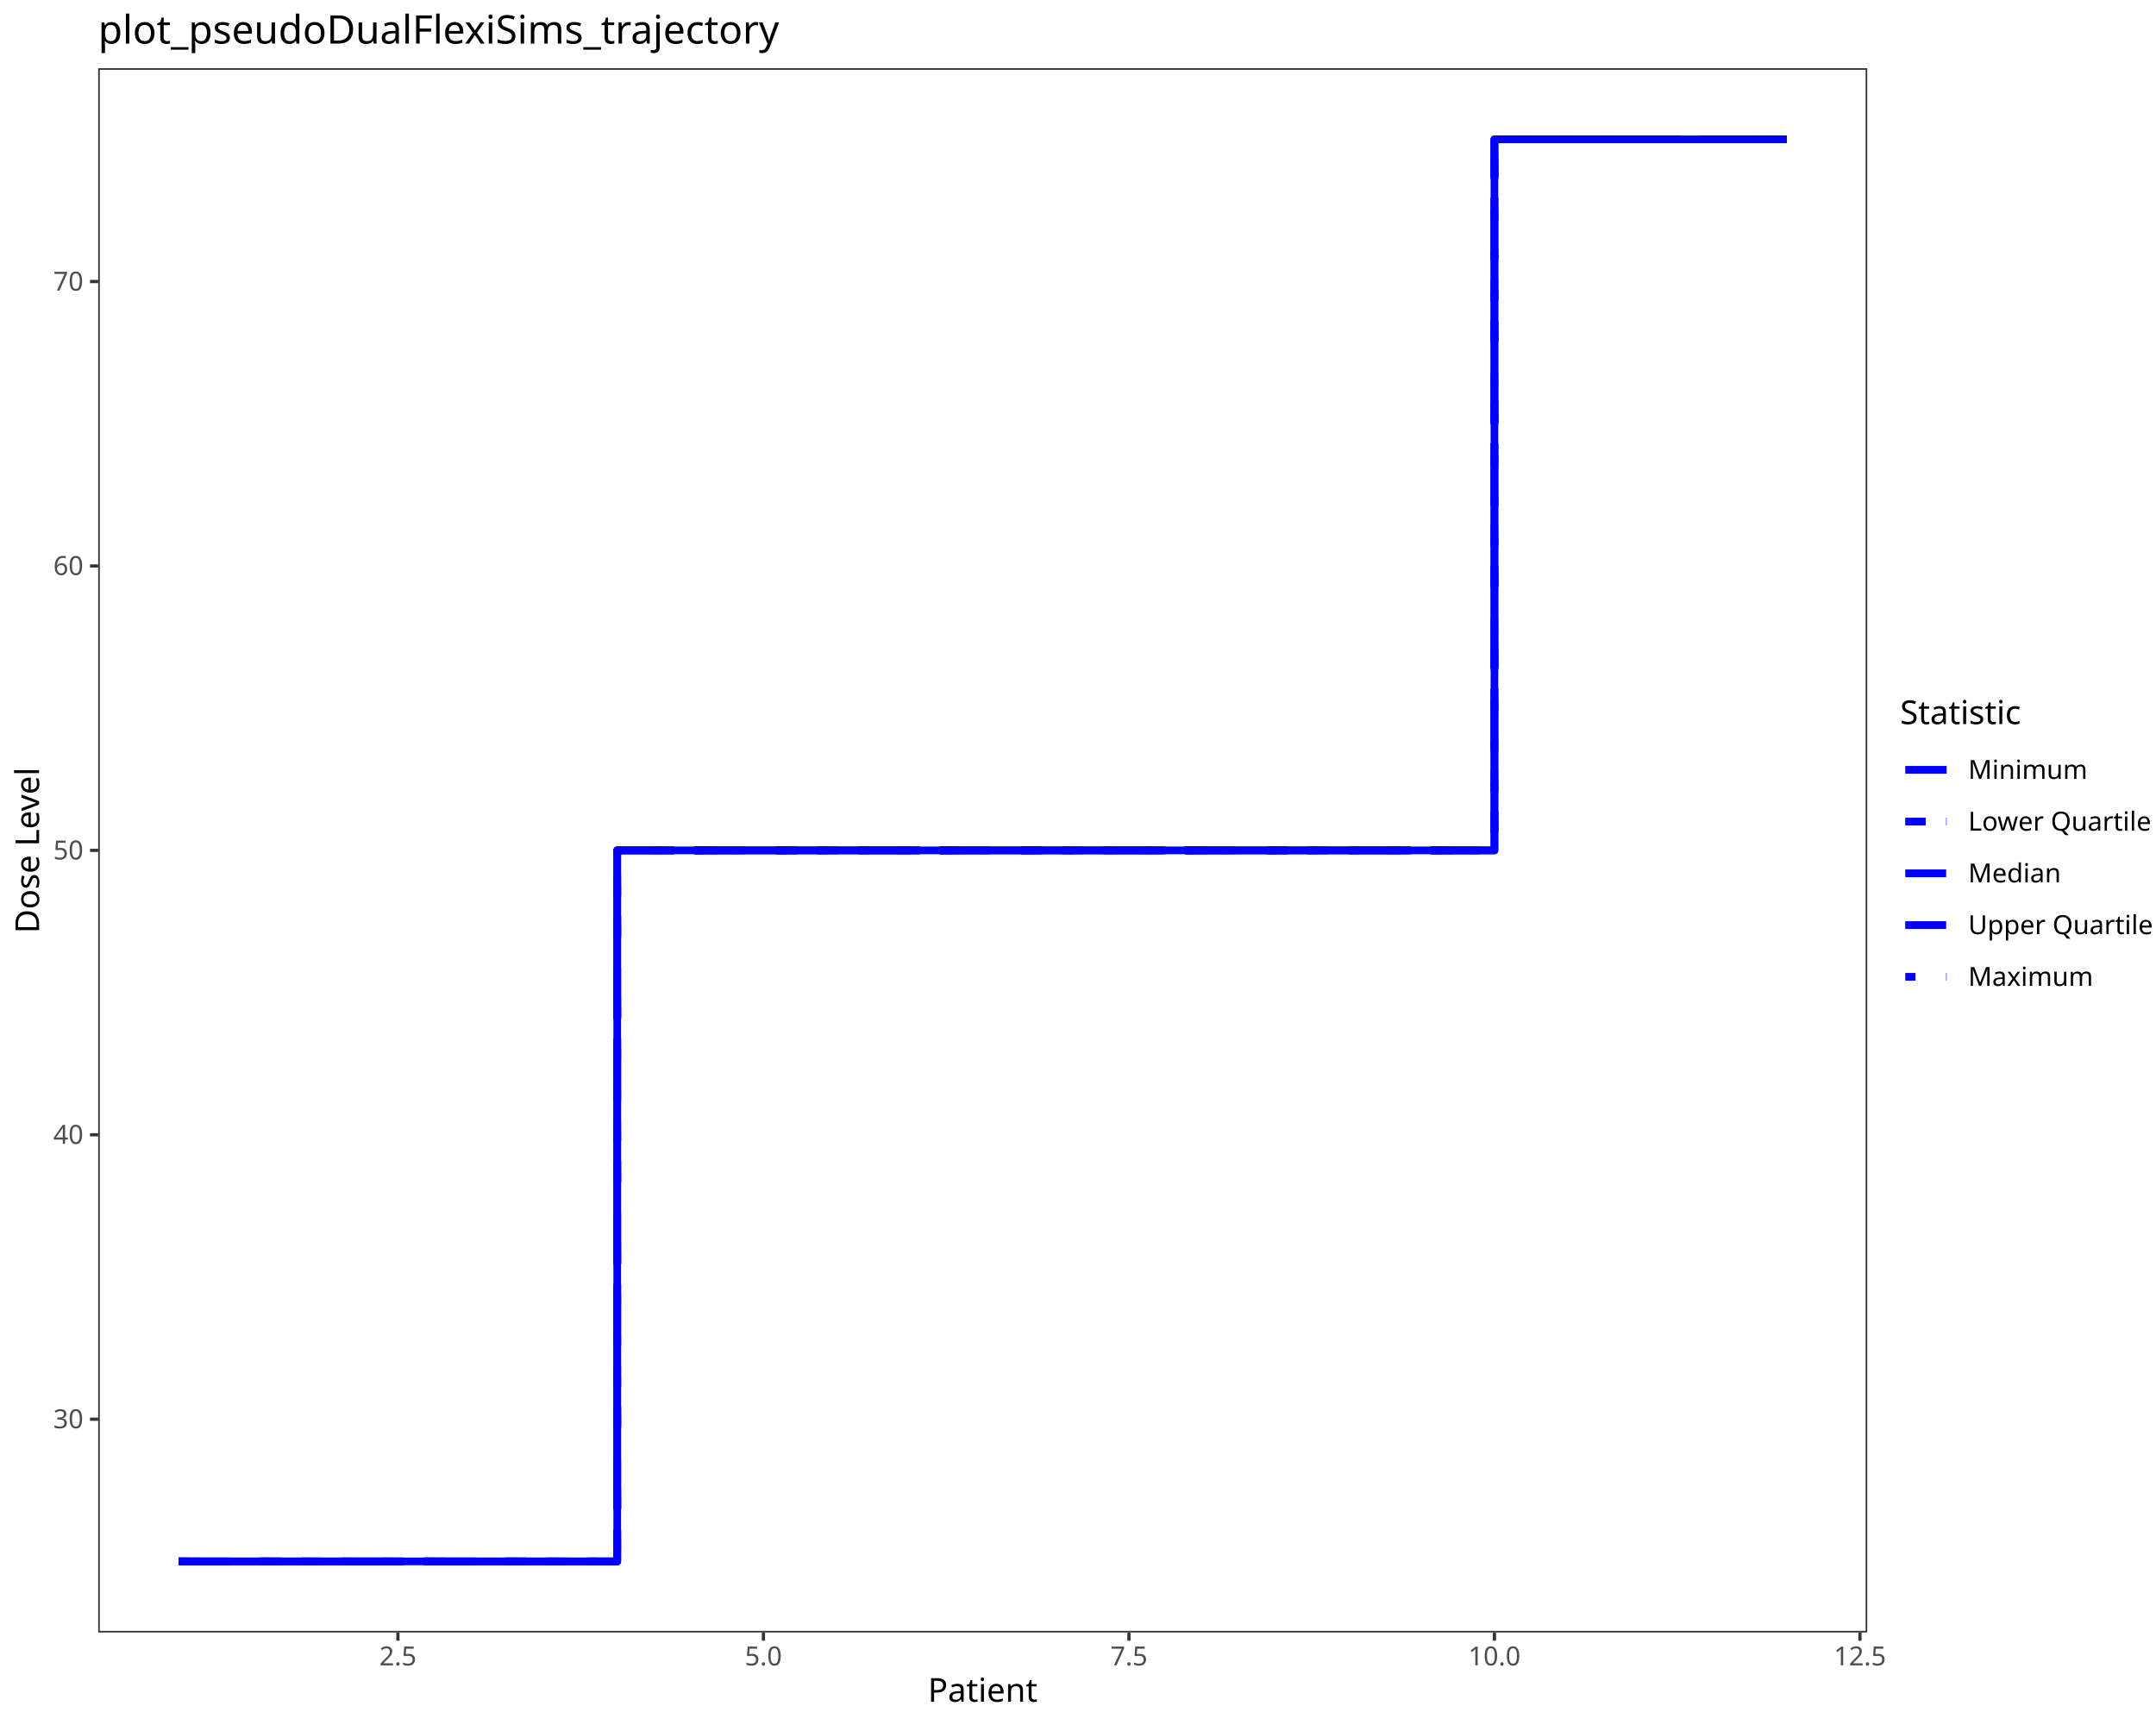
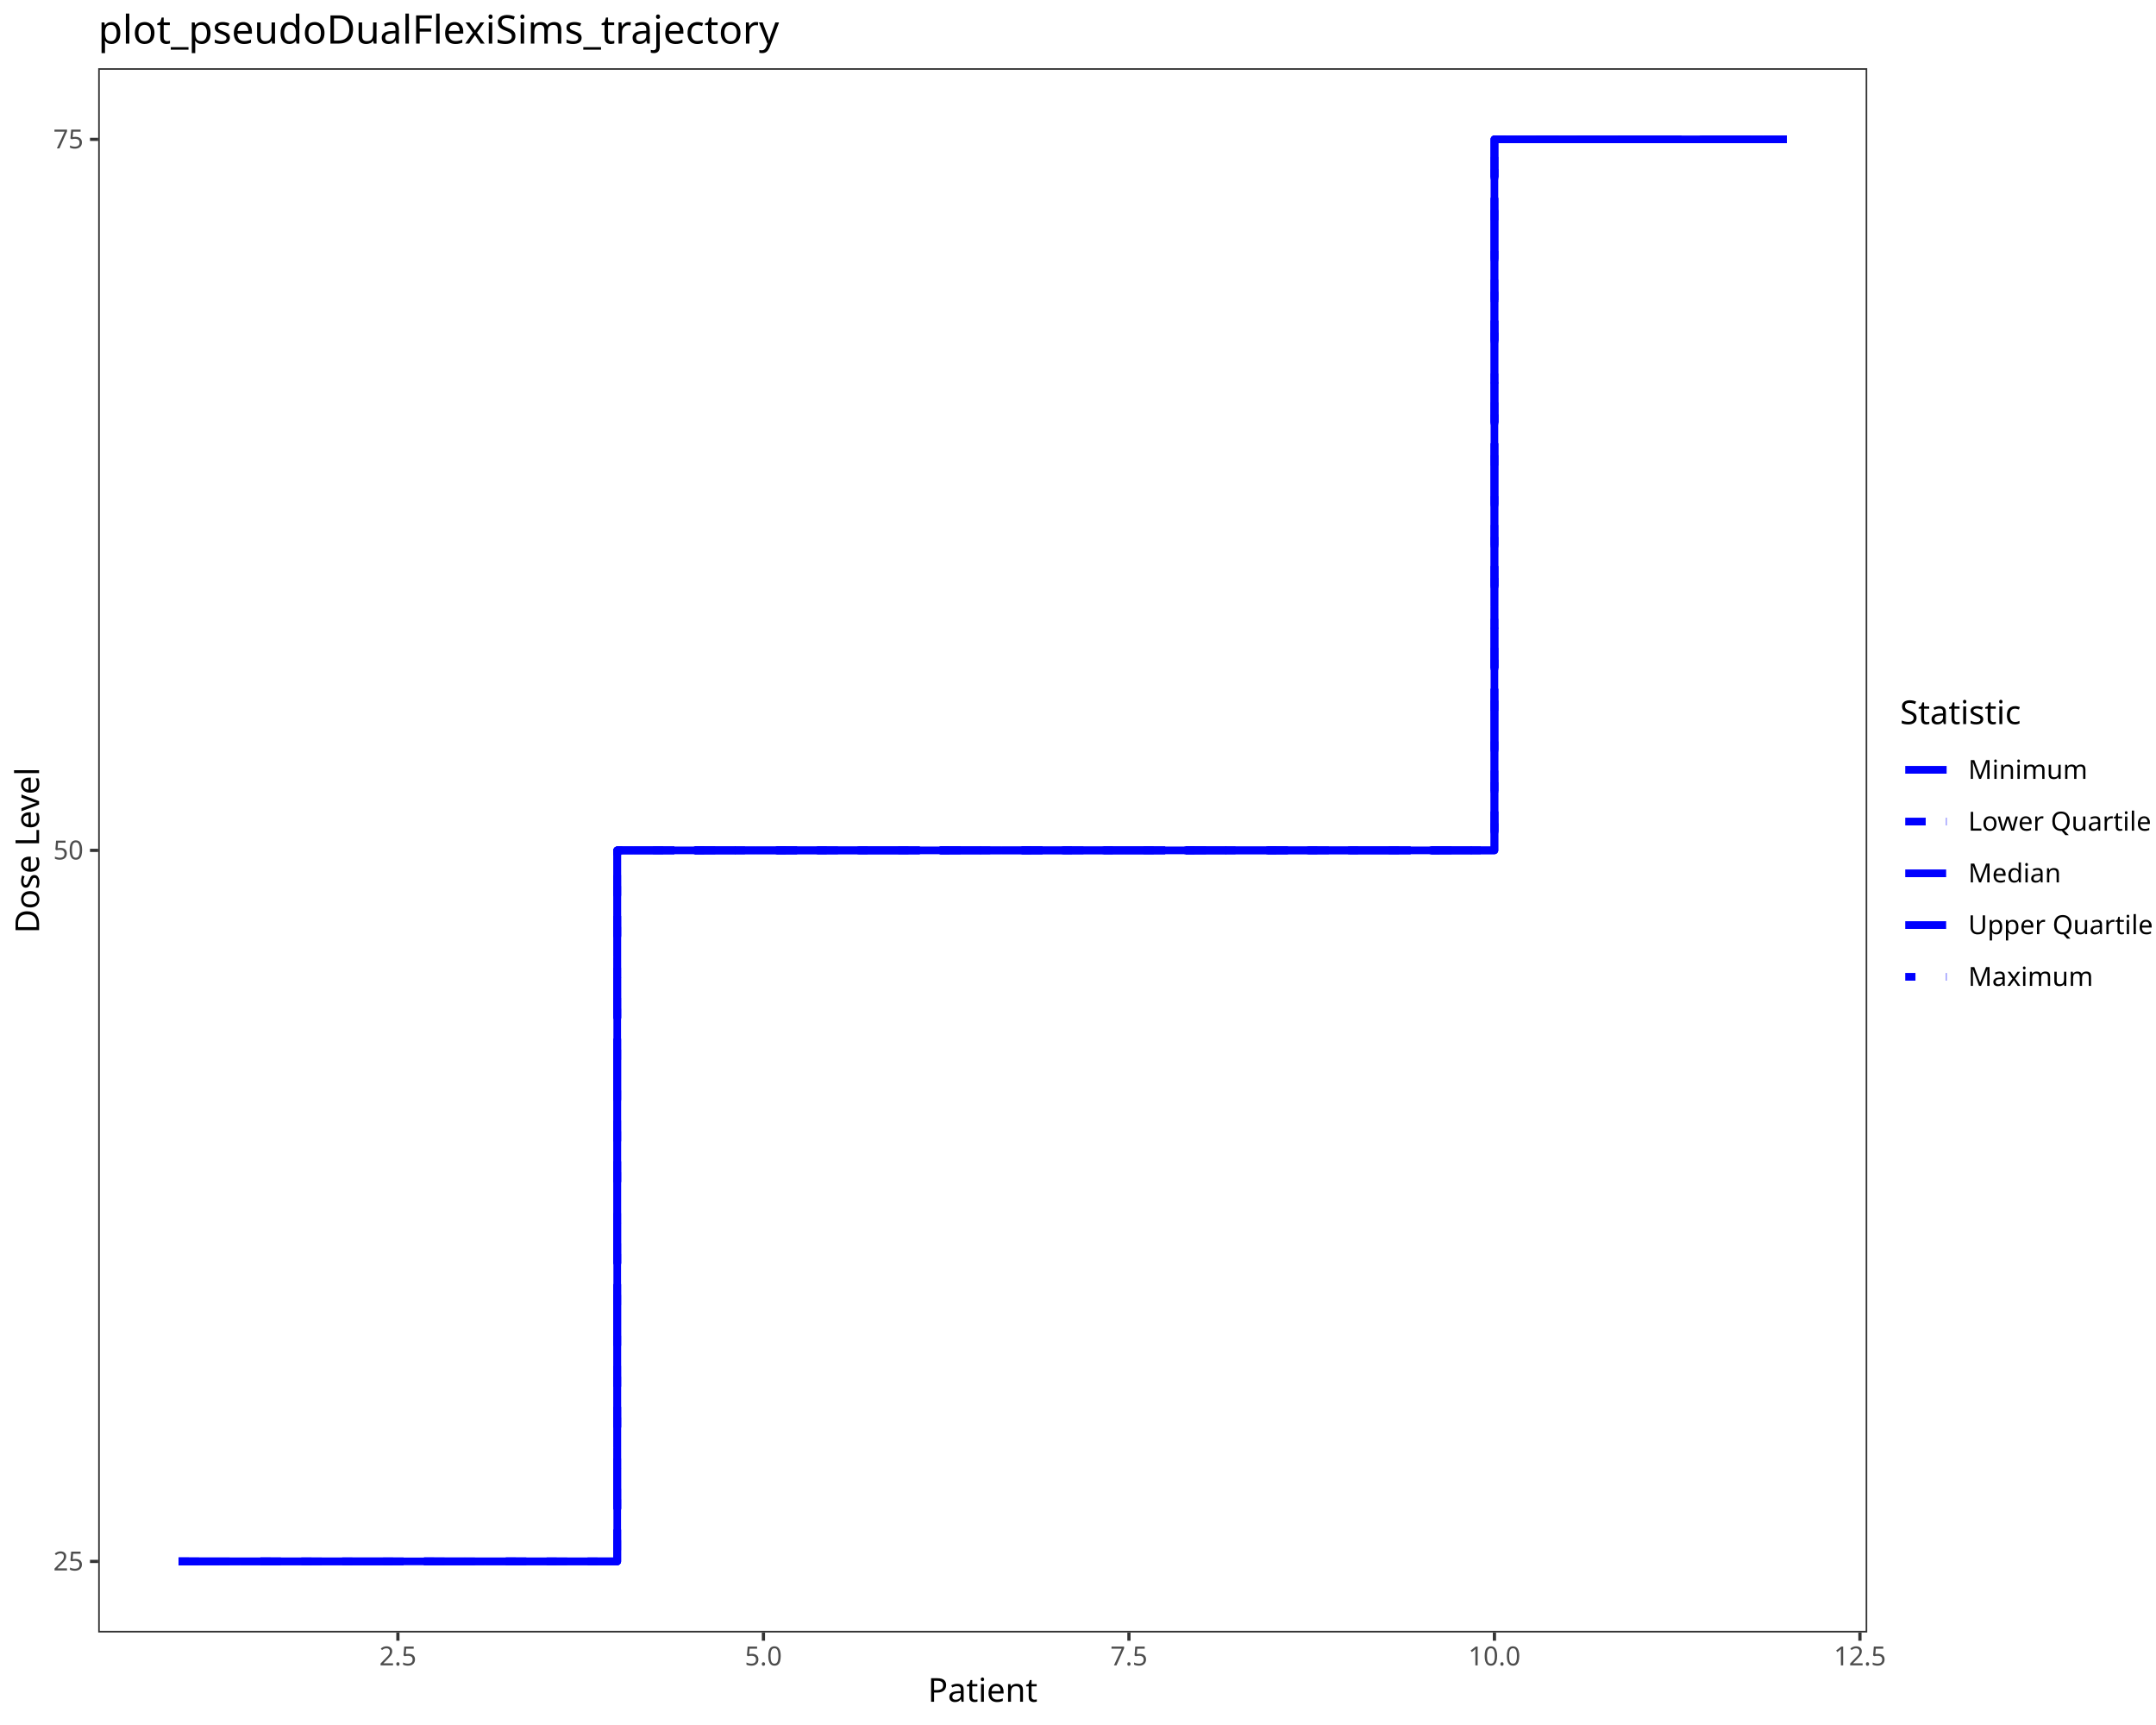
<svg xmlns="http://www.w3.org/2000/svg" class="svglite" data-engine-version="2.0" width="720.00pt" height="576.00pt" viewBox="0 0 720.00 576.00">
  <defs>
    <style type="text/css">
    .svglite line, .svglite polyline, .svglite polygon, .svglite path, .svglite rect, .svglite circle {
      fill: none;
      stroke: #000000;
      stroke-linecap: round;
      stroke-linejoin: round;
      stroke-miterlimit: 10.00;
    }
  </style>
  </defs>
  <rect width="100%" height="100%" style="stroke: none; fill: #FFFFFF;" />
  <defs>
    <clipPath id="cpMC4wMHw3MjAuMDB8MC4wMHw1NzYuMDA=">
      <rect x="0.00" y="0.00" width="720.00" height="576.00" />
    </clipPath>
  </defs>
  <g clip-path="url(#cpMC4wMHw3MjAuMDB8MC4wMHw1NzYuMDA=)">
    <rect x="0.00" y="0.00" width="720.00" height="576.00" style="stroke-width: 1.07; stroke: #FFFFFF; fill: #FFFFFF;" />
  </g>
  <defs>
    <clipPath id="cpMzIuNzl8NjIzLjU3fDIyLjc4fDU0NS4xMQ==">
      <rect x="32.79" y="22.78" width="590.78" height="522.33" />
    </clipPath>
  </defs>
  <g clip-path="url(#cpMzIuNzl8NjIzLjU3fDIyLjc4fDU0NS4xMQ==)">
    <rect x="32.79" y="22.78" width="590.78" height="522.33" style="stroke-width: 1.07; stroke: none; fill: #FFFFFF;" />
    <polyline points="59.65,521.37 108.47,521.37 108.47,521.37 157.30,521.37 157.30,521.37 206.12,521.37 206.12,283.95 254.95,283.95 254.95,283.95 303.77,283.95 303.77,283.95 352.60,283.95 352.60,283.95 401.42,283.95 401.42,283.95 450.24,283.95 450.24,283.95 499.07,283.95 499.07,46.53 547.89,46.53 547.89,46.53 596.72,46.53 596.72,46.53 " style="stroke-width: 2.56; stroke: #0000FF; stroke-linecap: butt;" />
    <polyline points="59.65,521.37 108.47,521.37 108.47,521.37 157.30,521.37 157.30,521.37 206.12,521.37 206.12,283.95 254.95,283.95 254.95,283.95 303.77,283.95 303.77,283.95 352.60,283.95 352.60,283.95 401.42,283.95 401.42,283.95 450.24,283.95 450.24,283.95 499.07,283.95 499.07,46.53 547.89,46.53 547.89,46.53 596.72,46.53 596.72,46.53 " style="stroke-width: 2.56; stroke: #0000FF; stroke-dasharray: 6.83,6.83; stroke-linecap: butt;" />
    <polyline points="59.65,521.37 108.47,521.37 108.47,521.37 157.30,521.37 157.30,521.37 206.12,521.37 206.12,283.95 254.95,283.95 254.95,283.95 303.77,283.95 303.77,283.95 352.60,283.95 352.60,283.95 401.42,283.95 401.42,283.95 450.24,283.95 450.24,283.95 499.07,283.95 499.07,46.53 547.89,46.53 547.89,46.53 596.72,46.53 596.72,46.53 " style="stroke-width: 2.56; stroke: #0000FF; stroke-dasharray: 13.66,6.83; stroke-linecap: butt;" />
    <polyline points="59.65,521.37 108.47,521.37 108.47,521.37 157.30,521.37 157.30,521.37 206.12,521.37 206.12,283.95 254.95,283.95 254.95,283.95 303.77,283.95 303.77,283.95 352.60,283.95 352.60,283.95 401.42,283.95 401.42,283.95 450.24,283.95 450.24,283.95 499.07,283.95 499.07,46.53 547.89,46.53 547.89,46.53 596.72,46.53 596.72,46.53 " style="stroke-width: 2.56; stroke: #0000FF; stroke-dasharray: 13.66,13.66; stroke-linecap: butt;" />
    <polyline points="59.65,521.37 108.47,521.37 108.47,521.37 157.30,521.37 157.30,521.37 206.12,521.37 206.12,283.95 254.95,283.95 254.95,283.95 303.77,283.95 303.77,283.95 352.60,283.95 352.60,283.95 401.42,283.95 401.42,283.95 450.24,283.95 450.24,283.95 499.07,283.95 499.07,46.53 547.89,46.53 547.89,46.53 596.72,46.53 596.72,46.53 " style="stroke-width: 2.56; stroke: #0000FF; stroke-dasharray: 3.41,10.24; stroke-linecap: butt;" />
    <rect x="32.79" y="22.78" width="590.78" height="522.33" style="stroke-width: 1.07; stroke: #333333;" />
  </g>
  <g clip-path="url(#cpMC4wMHw3MjAuMDB8MC4wMHw1NzYuMDA=)">
-     <text x="27.86" y="476.91" text-anchor="end" style="font-size: 8.80px; fill: #4D4D4D; font-family: sans;" textLength="9.79px" lengthAdjust="spacingAndGlyphs">30</text>
-     <text x="27.86" y="381.94" text-anchor="end" style="font-size: 8.80px; fill: #4D4D4D; font-family: sans;" textLength="9.79px" lengthAdjust="spacingAndGlyphs">40</text>
+     <text x="27.86" y="524.40" text-anchor="end" style="font-size: 8.80px; fill: #4D4D4D; font-family: sans;" textLength="9.79px" lengthAdjust="spacingAndGlyphs">25</text>
    <text x="27.86" y="286.98" text-anchor="end" style="font-size: 8.80px; fill: #4D4D4D; font-family: sans;" textLength="9.79px" lengthAdjust="spacingAndGlyphs">50</text>
-     <text x="27.86" y="192.01" text-anchor="end" style="font-size: 8.80px; fill: #4D4D4D; font-family: sans;" textLength="9.79px" lengthAdjust="spacingAndGlyphs">60</text>
-     <text x="27.86" y="97.04" text-anchor="end" style="font-size: 8.80px; fill: #4D4D4D; font-family: sans;" textLength="9.79px" lengthAdjust="spacingAndGlyphs">70</text>
-     <polyline points="30.05,473.89 32.79,473.89 " style="stroke-width: 1.07; stroke: #333333; stroke-linecap: butt;" />
-     <polyline points="30.05,378.92 32.79,378.92 " style="stroke-width: 1.07; stroke: #333333; stroke-linecap: butt;" />
+     <text x="27.86" y="49.55" text-anchor="end" style="font-size: 8.80px; fill: #4D4D4D; font-family: sans;" textLength="9.79px" lengthAdjust="spacingAndGlyphs">75</text>
+     <polyline points="30.05,521.37 32.79,521.37 " style="stroke-width: 1.07; stroke: #333333; stroke-linecap: butt;" />
    <polyline points="30.05,283.95 32.79,283.95 " style="stroke-width: 1.07; stroke: #333333; stroke-linecap: butt;" />
-     <polyline points="30.05,188.98 32.79,188.98 " style="stroke-width: 1.07; stroke: #333333; stroke-linecap: butt;" />
-     <polyline points="30.05,94.01 32.79,94.01 " style="stroke-width: 1.07; stroke: #333333; stroke-linecap: butt;" />
+     <polyline points="30.05,46.53 32.79,46.53 " style="stroke-width: 1.07; stroke: #333333; stroke-linecap: butt;" />
    <polyline points="132.88,547.85 132.88,545.11 " style="stroke-width: 1.07; stroke: #333333; stroke-linecap: butt;" />
    <polyline points="254.95,547.85 254.95,545.11 " style="stroke-width: 1.07; stroke: #333333; stroke-linecap: butt;" />
    <polyline points="377.01,547.85 377.01,545.11 " style="stroke-width: 1.07; stroke: #333333; stroke-linecap: butt;" />
    <polyline points="499.07,547.85 499.07,545.11 " style="stroke-width: 1.07; stroke: #333333; stroke-linecap: butt;" />
    <polyline points="621.13,547.85 621.13,545.11 " style="stroke-width: 1.07; stroke: #333333; stroke-linecap: butt;" />
    <text x="132.88" y="556.10" text-anchor="middle" style="font-size: 8.80px; fill: #4D4D4D; font-family: sans;" textLength="12.23px" lengthAdjust="spacingAndGlyphs">2.5</text>
    <text x="254.95" y="556.10" text-anchor="middle" style="font-size: 8.80px; fill: #4D4D4D; font-family: sans;" textLength="12.23px" lengthAdjust="spacingAndGlyphs">5.0</text>
    <text x="377.01" y="556.10" text-anchor="middle" style="font-size: 8.80px; fill: #4D4D4D; font-family: sans;" textLength="12.23px" lengthAdjust="spacingAndGlyphs">7.5</text>
    <text x="499.07" y="556.10" text-anchor="middle" style="font-size: 8.80px; fill: #4D4D4D; font-family: sans;" textLength="17.13px" lengthAdjust="spacingAndGlyphs">10.0</text>
    <text x="621.13" y="556.10" text-anchor="middle" style="font-size: 8.80px; fill: #4D4D4D; font-family: sans;" textLength="17.13px" lengthAdjust="spacingAndGlyphs">12.5</text>
    <text x="328.18" y="568.24" text-anchor="middle" style="font-size: 11.00px; font-family: sans;" textLength="34.25px" lengthAdjust="spacingAndGlyphs">Patient</text>
    <text transform="translate(13.05,283.95) rotate(-90)" text-anchor="middle" style="font-size: 11.00px; font-family: sans;" textLength="55.04px" lengthAdjust="spacingAndGlyphs">Dose Level</text>
    <rect x="634.53" y="233.08" width="79.99" height="101.73" style="stroke-width: 1.07; stroke: none; fill: #FFFFFF;" />
    <text x="634.53" y="241.79" style="font-size: 11.00px; font-family: sans;" textLength="38.52px" lengthAdjust="spacingAndGlyphs">Statistic</text>
    <rect x="634.53" y="248.41" width="17.28" height="17.28" style="stroke-width: 1.07; stroke: none; fill: #FFFFFF;" />
    <line x1="636.26" y1="257.05" x2="650.08" y2="257.05" style="stroke-width: 2.56; stroke: #0000FF; stroke-linecap: butt;" />
    <rect x="634.53" y="265.69" width="17.28" height="17.28" style="stroke-width: 1.07; stroke: none; fill: #FFFFFF;" />
    <line x1="636.26" y1="274.33" x2="650.08" y2="274.33" style="stroke-width: 2.56; stroke: #0000FF; stroke-dasharray: 6.83,6.83; stroke-linecap: butt;" />
    <rect x="634.53" y="282.97" width="17.28" height="17.28" style="stroke-width: 1.07; stroke: none; fill: #FFFFFF;" />
    <line x1="636.26" y1="291.61" x2="650.08" y2="291.61" style="stroke-width: 2.56; stroke: #0000FF; stroke-dasharray: 13.66,6.83; stroke-linecap: butt;" />
    <rect x="634.53" y="300.25" width="17.28" height="17.28" style="stroke-width: 1.07; stroke: none; fill: #FFFFFF;" />
    <line x1="636.26" y1="308.89" x2="650.08" y2="308.89" style="stroke-width: 2.56; stroke: #0000FF; stroke-dasharray: 13.66,13.66; stroke-linecap: butt;" />
    <rect x="634.53" y="317.53" width="17.28" height="17.28" style="stroke-width: 1.07; stroke: none; fill: #FFFFFF;" />
    <line x1="636.26" y1="326.17" x2="650.08" y2="326.17" style="stroke-width: 2.56; stroke: #0000FF; stroke-dasharray: 3.41,10.24; stroke-linecap: butt;" />
    <text x="657.29" y="260.08" style="font-size: 8.80px; font-family: sans;" textLength="35.70px" lengthAdjust="spacingAndGlyphs">Minimum</text>
    <text x="657.29" y="277.36" style="font-size: 8.80px; font-family: sans;" textLength="57.23px" lengthAdjust="spacingAndGlyphs">Lower Quartile</text>
    <text x="657.29" y="294.64" style="font-size: 8.80px; font-family: sans;" textLength="28.87px" lengthAdjust="spacingAndGlyphs">Median</text>
    <text x="657.29" y="311.92" style="font-size: 8.80px; font-family: sans;" textLength="57.23px" lengthAdjust="spacingAndGlyphs">Upper Quartile</text>
    <text x="657.29" y="329.20" style="font-size: 8.80px; font-family: sans;" textLength="38.15px" lengthAdjust="spacingAndGlyphs">Maximum</text>
    <text x="32.79" y="14.56" style="font-size: 13.20px; font-family: sans;" textLength="217.93px" lengthAdjust="spacingAndGlyphs">plot_pseudoDualFlexiSims_trajectory</text>
  </g>
</svg>
